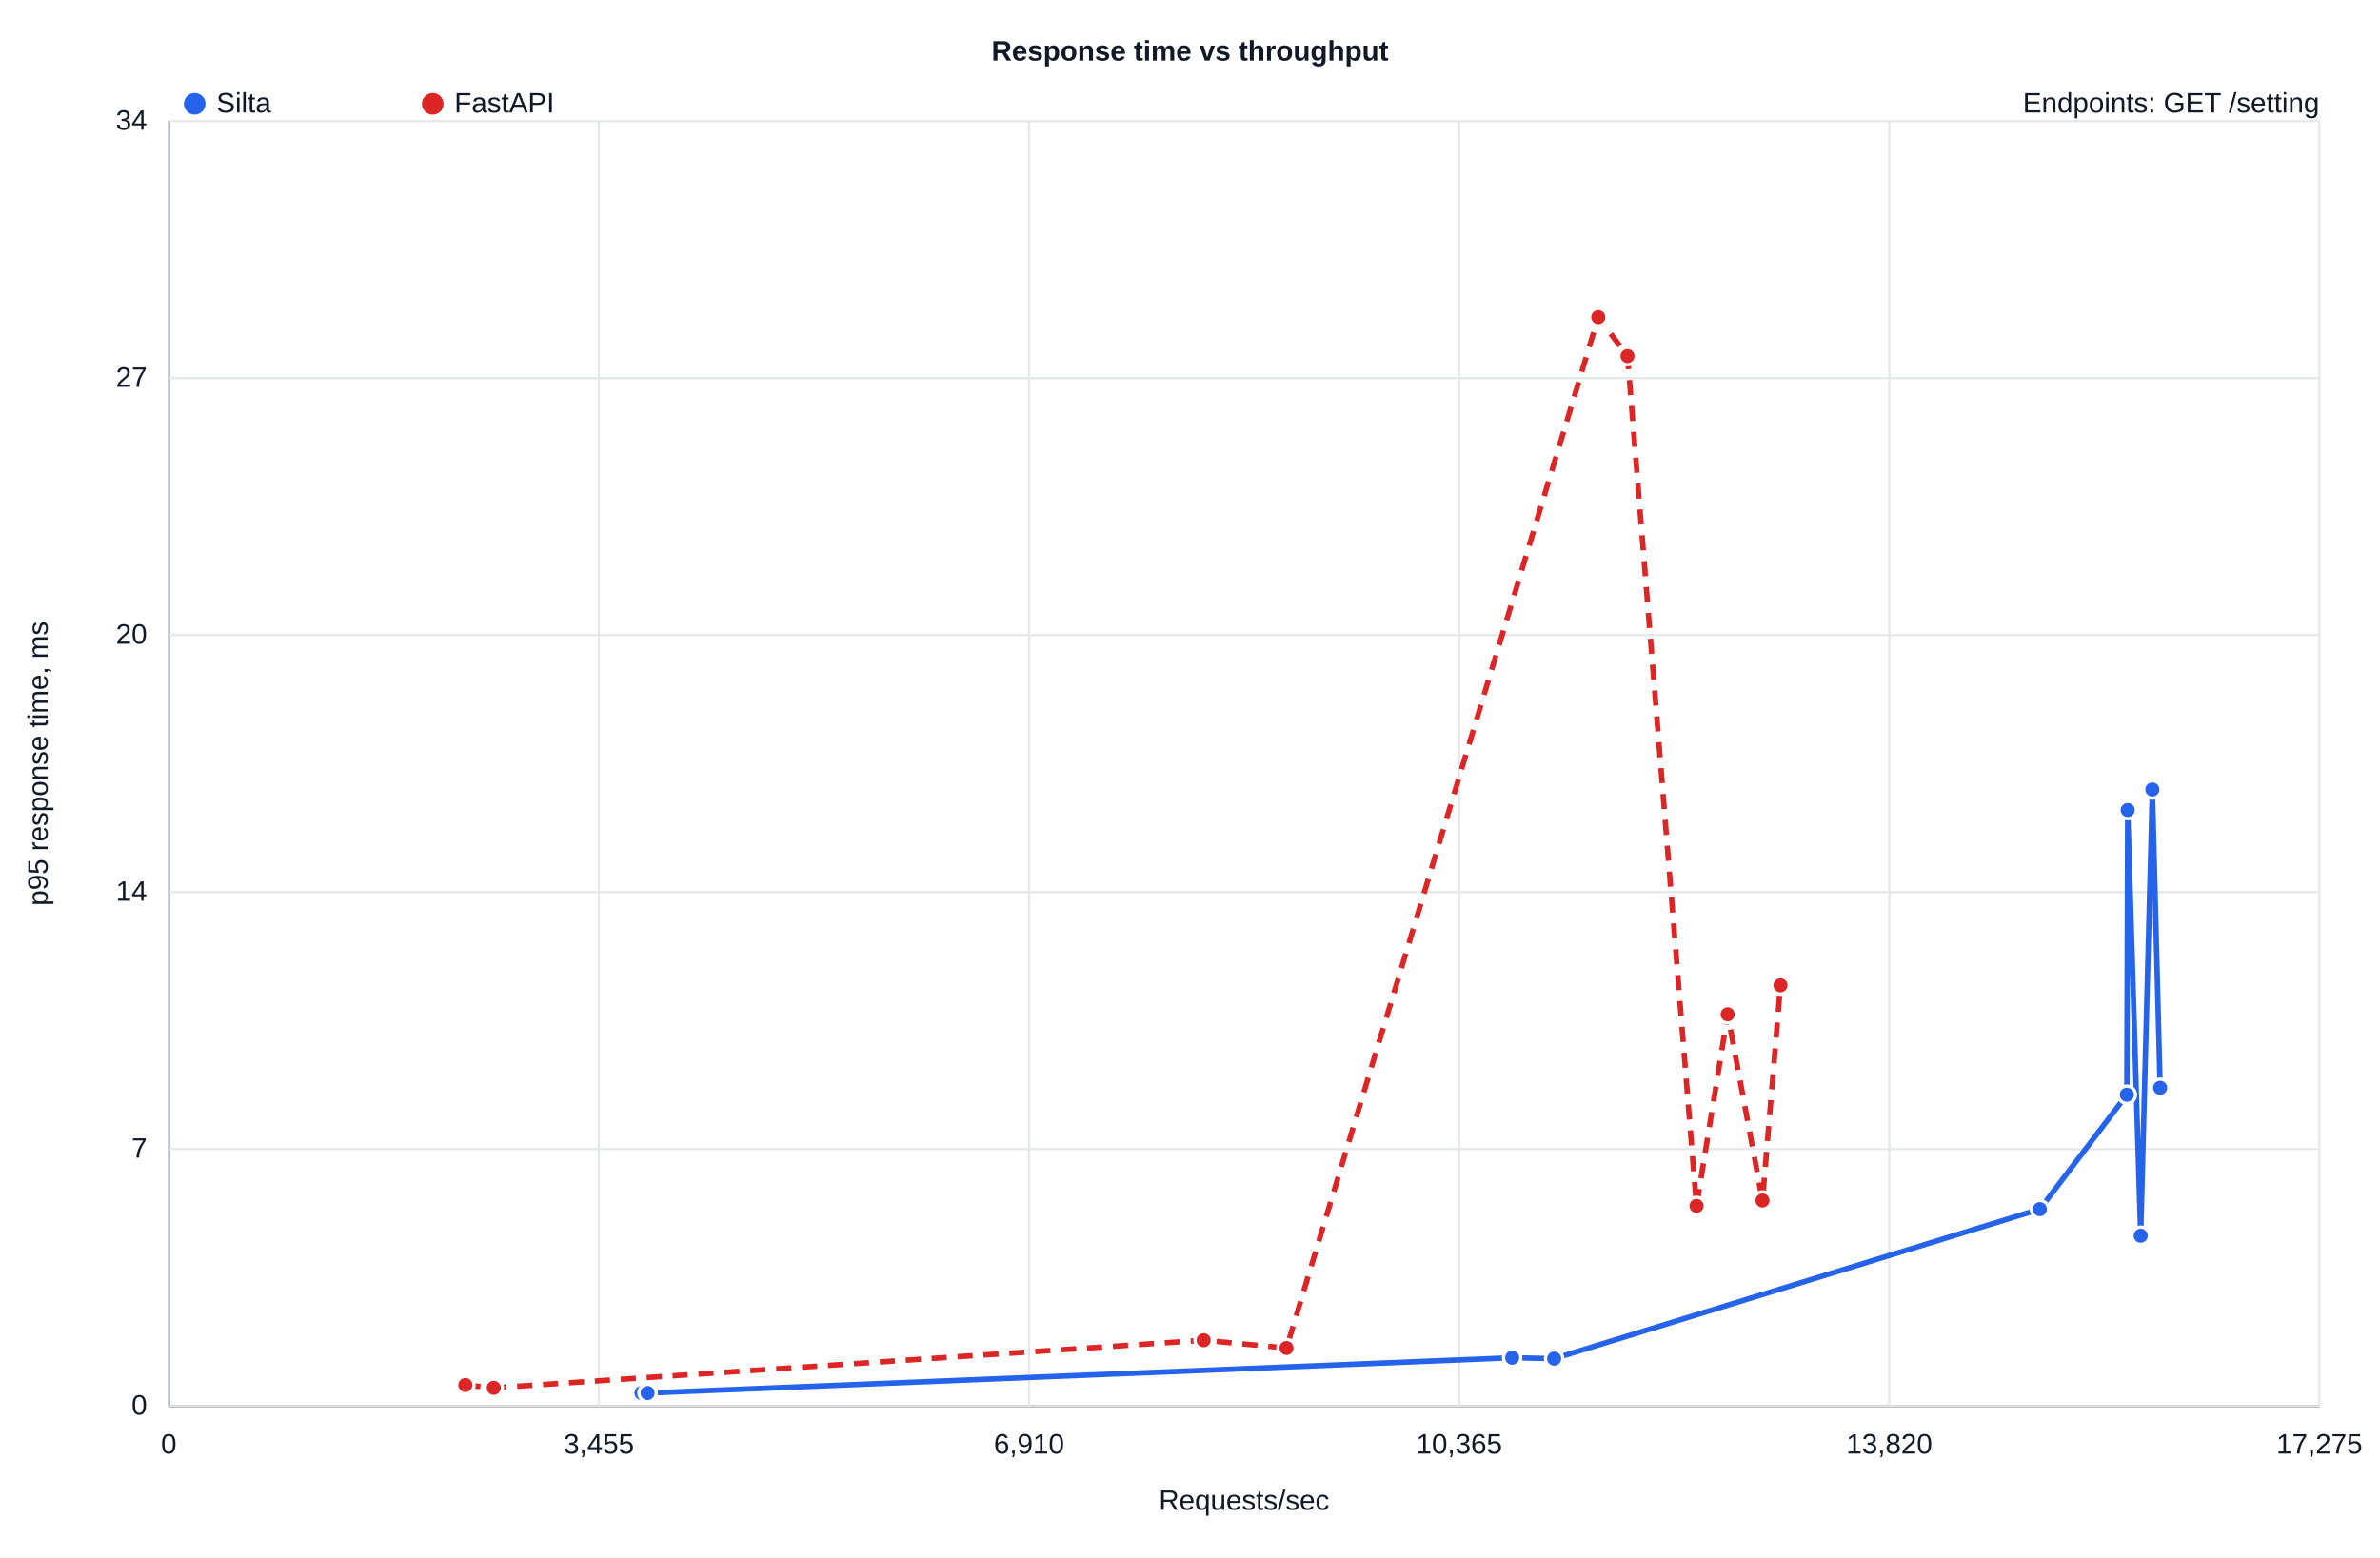
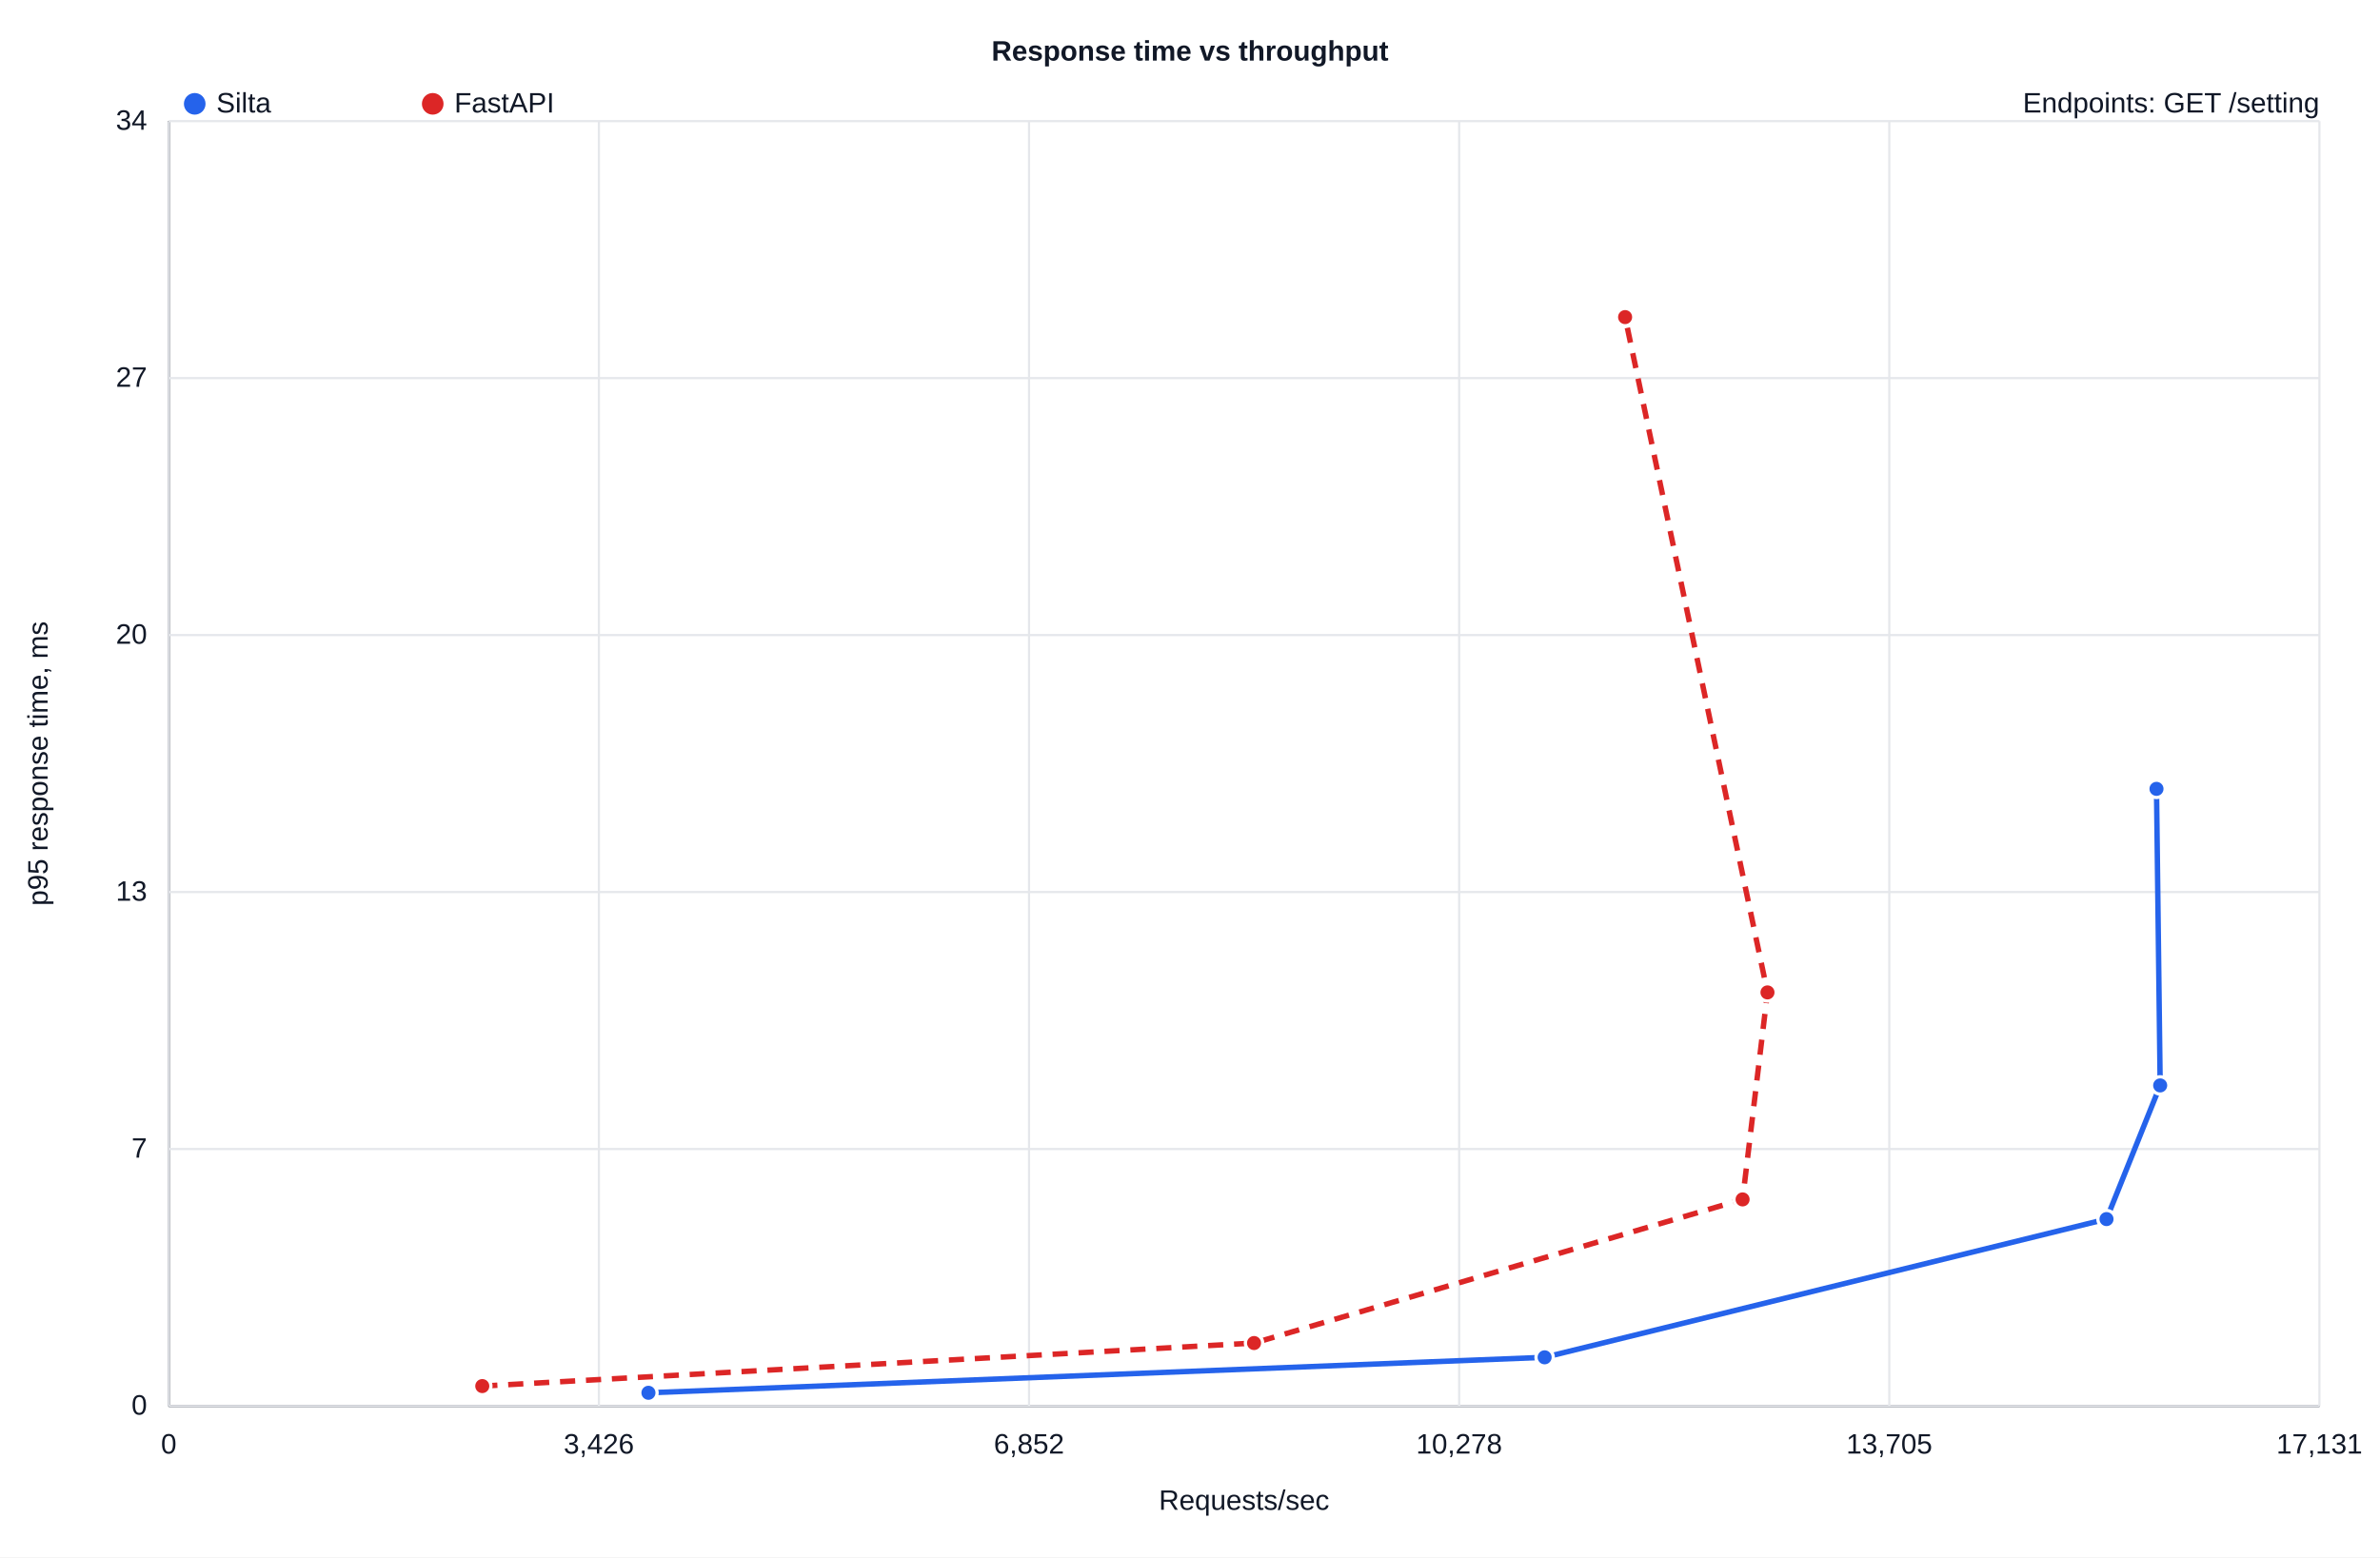
<svg xmlns="http://www.w3.org/2000/svg" viewBox="0 0 1100 720" width="1100" height="720">
  <rect width="100%" height="100%" fill="white" />
  <style>text{font-family:Arial,sans-serif;font-size:13px;fill:#111827}.axis{stroke:#111827;stroke-width:1}.grid{stroke:#e5e7eb;stroke-width:1}.series{fill:none;stroke-width:2.5}.point{stroke:white;stroke-width:1.5}</style>
  <text x="550.0" y="28" text-anchor="middle" font-size="18" font-weight="700">Response time vs throughput</text>
  <line class="axis" x1="78" y1="56" x2="78" y2="650" />
  <line class="axis" x1="78" y1="650" x2="1072" y2="650" />
  <text x="575.0" y="698" text-anchor="middle">Requests/sec</text>
  <text transform="translate(22 353.0) rotate(-90)" text-anchor="middle">p95 response time, ms</text>
  <line class="grid" x1="78" y1="650.0" x2="1072" y2="650.0" />
  <text x="68" y="654.0" text-anchor="end">0</text>
  <line class="grid" x1="78" y1="531.2" x2="1072" y2="531.2" />
  <text x="68" y="535.2" text-anchor="end">7</text>
  <line class="grid" x1="78" y1="412.4" x2="1072" y2="412.4" />
-   <text x="68" y="416.4" text-anchor="end">14</text>
+   <text x="68" y="416.4" text-anchor="end">13</text>
  <line class="grid" x1="78" y1="293.6" x2="1072" y2="293.6" />
  <text x="68" y="297.6" text-anchor="end">20</text>
  <line class="grid" x1="78" y1="174.8" x2="1072" y2="174.8" />
  <text x="68" y="178.8" text-anchor="end">27</text>
  <line class="grid" x1="78" y1="56.0" x2="1072" y2="56.0" />
  <text x="68" y="60.0" text-anchor="end">34</text>
  <line class="grid" x1="78.0" y1="56" x2="78.0" y2="650" />
  <text x="78.0" y="672" text-anchor="middle">0</text>
  <line class="grid" x1="276.8" y1="56" x2="276.8" y2="650" />
-   <text x="276.8" y="672" text-anchor="middle">3,455</text>
+   <text x="276.8" y="672" text-anchor="middle">3,426</text>
  <line class="grid" x1="475.6" y1="56" x2="475.6" y2="650" />
-   <text x="475.6" y="672" text-anchor="middle">6,910</text>
+   <text x="475.6" y="672" text-anchor="middle">6,852</text>
  <line class="grid" x1="674.4" y1="56" x2="674.4" y2="650" />
-   <text x="674.4" y="672" text-anchor="middle">10,365</text>
+   <text x="674.4" y="672" text-anchor="middle">10,278</text>
  <line class="grid" x1="873.2" y1="56" x2="873.2" y2="650" />
-   <text x="873.2" y="672" text-anchor="middle">13,820</text>
+   <text x="873.2" y="672" text-anchor="middle">13,705</text>
  <line class="grid" x1="1072.0" y1="56" x2="1072.0" y2="650" />
-   <text x="1072.0" y="672" text-anchor="middle">17,275</text>
+   <text x="1072.0" y="672" text-anchor="middle">17,131</text>
  <circle cx="90" cy="48" r="5" fill="#2563eb" />
  <text x="100" y="52">Silta</text>
  <circle cx="200" cy="48" r="5" fill="#dc2626" />
  <text x="210" y="52">FastAPI</text>
-   <path class="series" d="M 296.5 644.0 L 299.3 644.0 L 698.9 627.7 L 718.3 628.1 L 942.8 559.0 L 983.0 506.1 L 983.4 374.5 L 989.4 571.3 L 994.8 365.0 L 998.4 502.9" stroke="#2563eb" />
-   <circle class="point" cx="296.5" cy="644.0" r="4" fill="#2563eb" />
-   <circle class="point" cx="299.3" cy="644.0" r="4" fill="#2563eb" />
-   <circle class="point" cx="698.9" cy="627.7" r="4" fill="#2563eb" />
-   <circle class="point" cx="718.3" cy="628.1" r="4" fill="#2563eb" />
-   <circle class="point" cx="942.8" cy="559.0" r="4" fill="#2563eb" />
-   <circle class="point" cx="983.0" cy="506.1" r="4" fill="#2563eb" />
-   <circle class="point" cx="983.4" cy="374.5" r="4" fill="#2563eb" />
-   <circle class="point" cx="989.4" cy="571.3" r="4" fill="#2563eb" />
-   <circle class="point" cx="994.8" cy="365.0" r="4" fill="#2563eb" />
-   <circle class="point" cx="998.4" cy="502.9" r="4" fill="#2563eb" />
-   <path class="series" d="M 215.1 640.3 L 228.2 641.6 L 556.3 619.6 L 594.6 623.2 L 738.7 146.6 L 752.2 164.6 L 784.1 557.5 L 798.5 468.9 L 814.6 555.0 L 822.9 455.5" stroke="#dc2626" stroke-dasharray="7 5" />
-   <circle class="point" cx="215.1" cy="640.3" r="4" fill="#dc2626" />
-   <circle class="point" cx="228.2" cy="641.6" r="4" fill="#dc2626" />
-   <circle class="point" cx="556.3" cy="619.6" r="4" fill="#dc2626" />
-   <circle class="point" cx="594.6" cy="623.2" r="4" fill="#dc2626" />
-   <circle class="point" cx="738.7" cy="146.6" r="4" fill="#dc2626" />
-   <circle class="point" cx="752.2" cy="164.6" r="4" fill="#dc2626" />
-   <circle class="point" cx="784.1" cy="557.5" r="4" fill="#dc2626" />
-   <circle class="point" cx="798.5" cy="468.9" r="4" fill="#dc2626" />
-   <circle class="point" cx="814.6" cy="555.0" r="4" fill="#dc2626" />
-   <circle class="point" cx="822.9" cy="455.5" r="4" fill="#dc2626" />
+   <path class="series" d="M 299.7 643.9 L 713.9 627.5 L 973.6 563.6 L 998.4 501.8 L 996.7 364.7" stroke="#2563eb" />
+   <circle class="point" cx="299.7" cy="643.9" r="4" fill="#2563eb" />
+   <circle class="point" cx="713.9" cy="627.5" r="4" fill="#2563eb" />
+   <circle class="point" cx="973.6" cy="563.6" r="4" fill="#2563eb" />
+   <circle class="point" cx="998.4" cy="501.8" r="4" fill="#2563eb" />
+   <circle class="point" cx="996.7" cy="364.7" r="4" fill="#2563eb" />
+   <path class="series" d="M 222.9 640.8 L 579.6 620.9 L 805.4 554.5 L 816.9 458.8 L 751.1 146.6" stroke="#dc2626" stroke-dasharray="7 5" />
+   <circle class="point" cx="222.9" cy="640.8" r="4" fill="#dc2626" />
+   <circle class="point" cx="579.6" cy="620.9" r="4" fill="#dc2626" />
+   <circle class="point" cx="805.4" cy="554.5" r="4" fill="#dc2626" />
+   <circle class="point" cx="816.9" cy="458.8" r="4" fill="#dc2626" />
+   <circle class="point" cx="751.1" cy="146.6" r="4" fill="#dc2626" />
  <text x="1072" y="52" text-anchor="end">Endpoints: GET /setting</text>
</svg>
